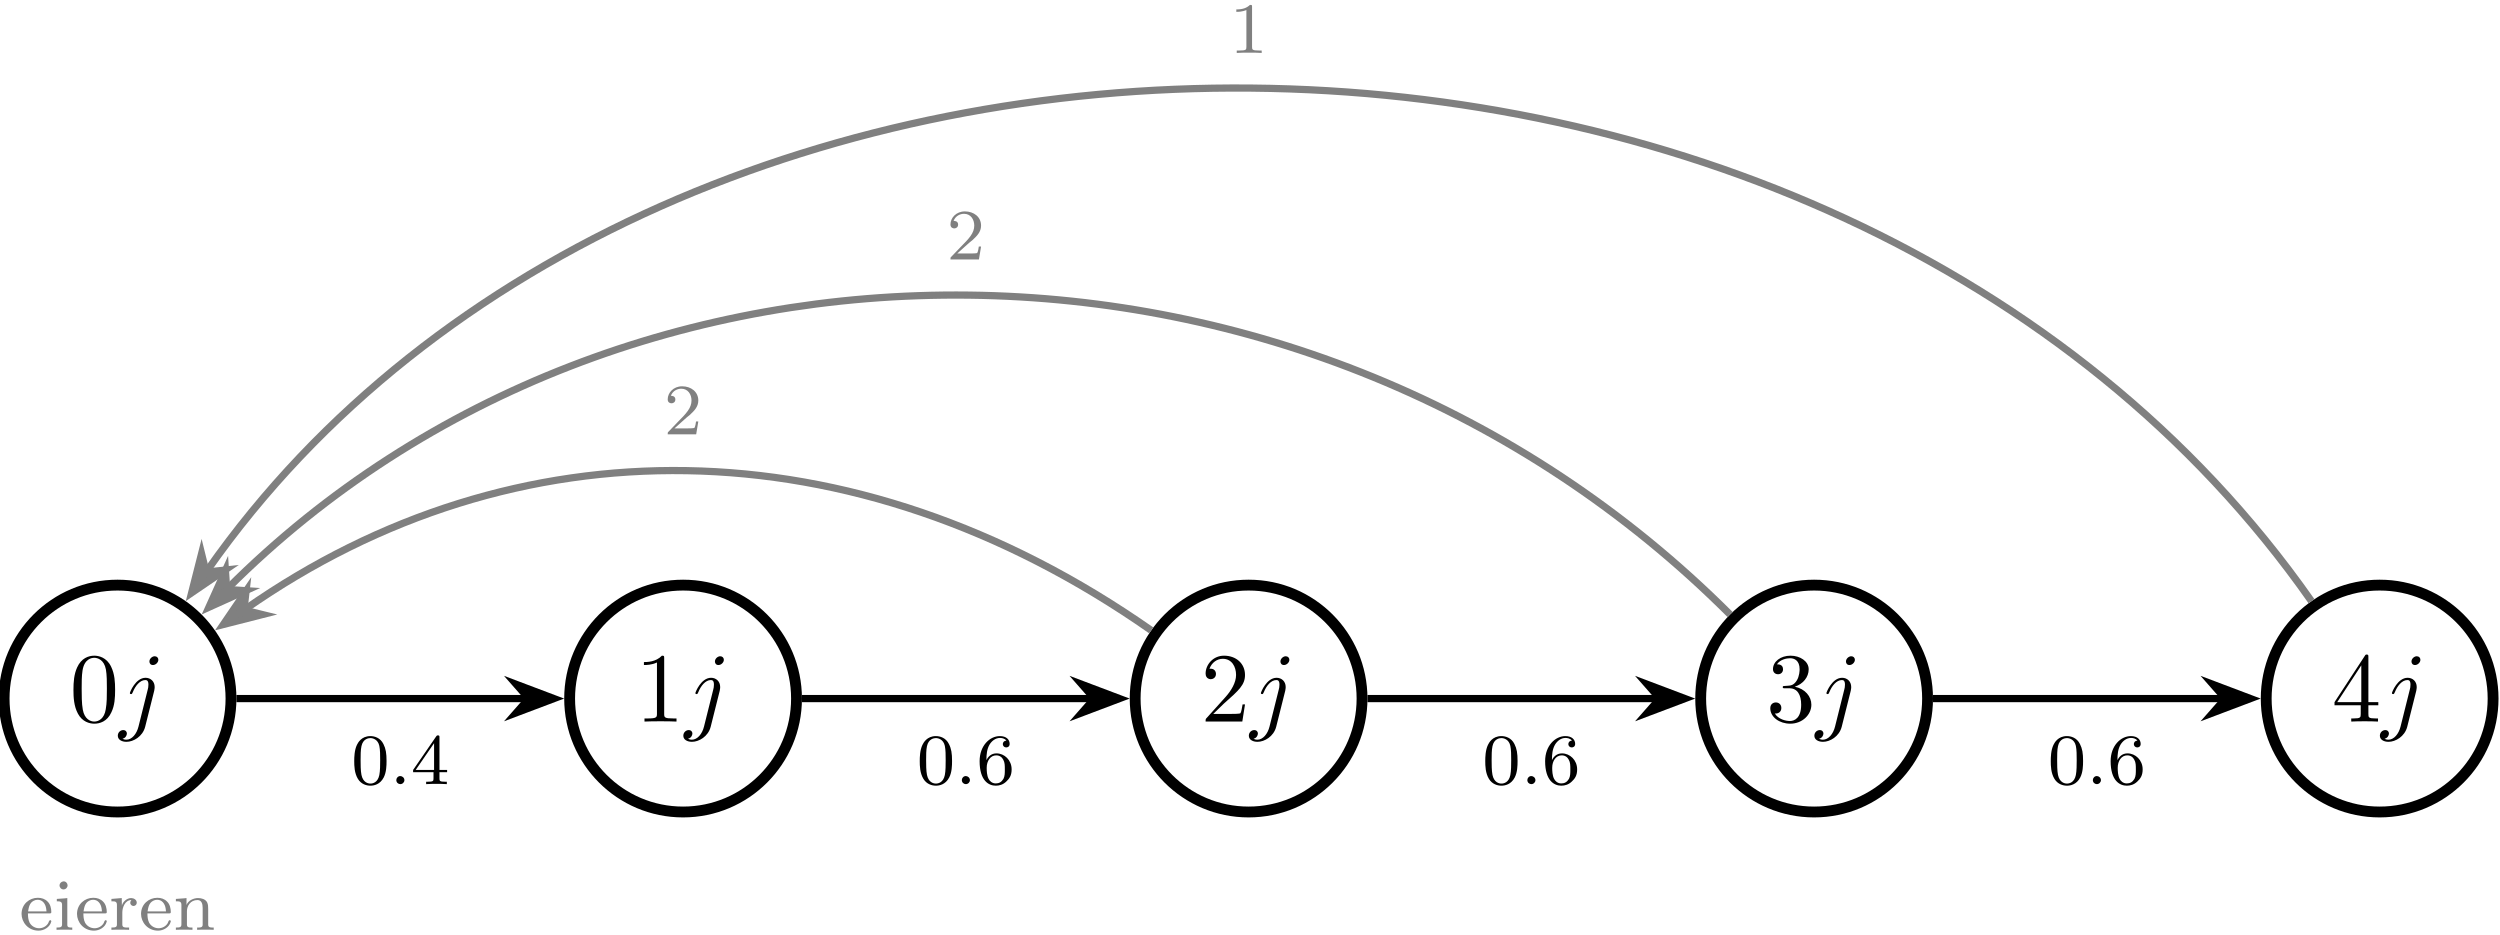
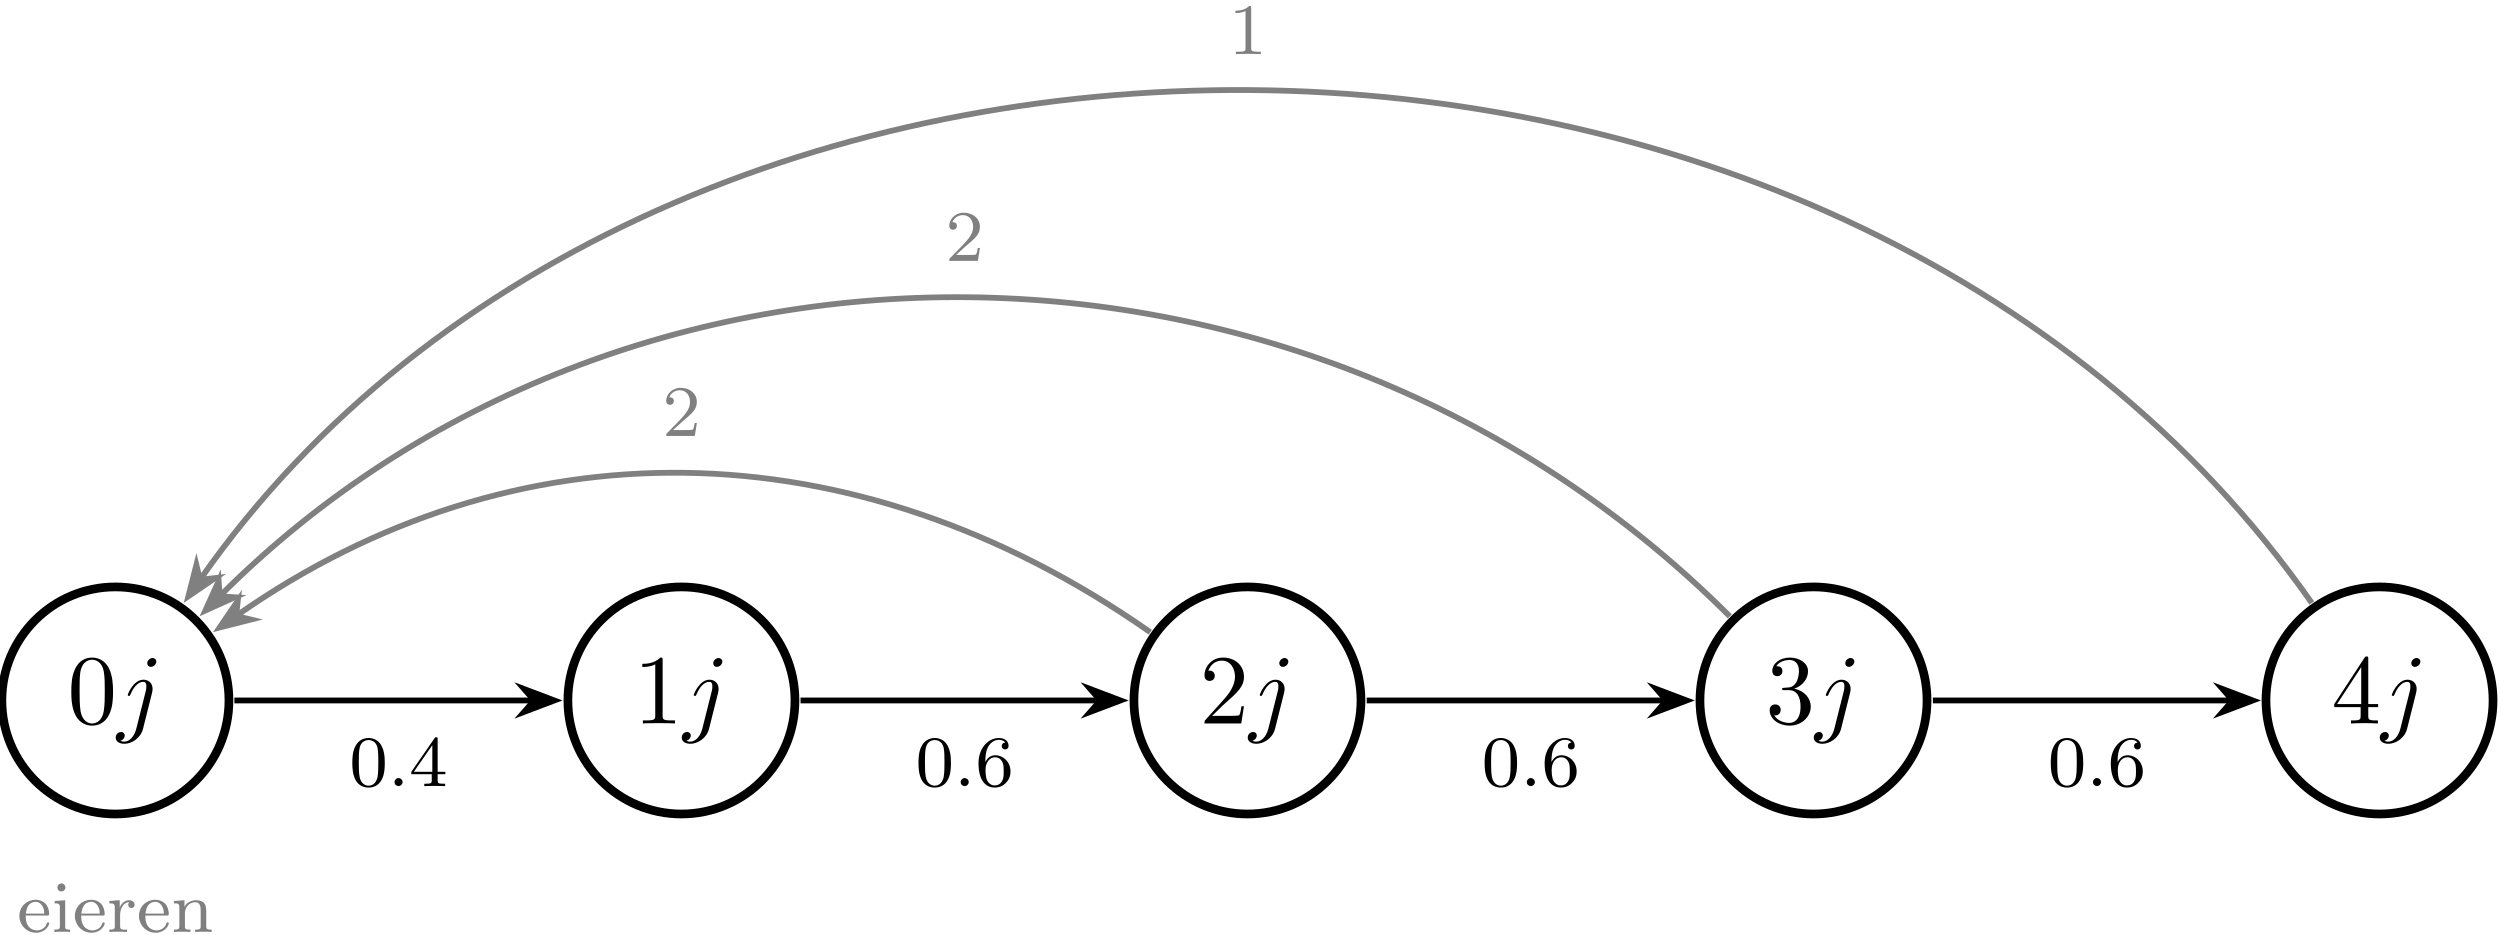
- <svg xmlns="http://www.w3.org/2000/svg" xmlns:xlink="http://www.w3.org/1999/xlink" width="275.688pt" height="103.078pt" viewBox="0 0 275.688 103.078">
+ <svg xmlns="http://www.w3.org/2000/svg" xmlns:xlink="http://www.w3.org/1999/xlink" width="344.305pt" height="128.656pt" viewBox="0 0 344.305 128.656">
  <defs>
    <g>
      <g id="glyph-0-0">
-         <path d="M 5.016 -3.484 C 5.016 -4.359 4.969 -5.234 4.578 -6.047 C 4.078 -7.094 3.188 -7.266 2.719 -7.266 C 2.078 -7.266 1.281 -6.984 0.828 -5.969 C 0.484 -5.219 0.422 -4.359 0.422 -3.484 C 0.422 -2.672 0.469 -1.688 0.922 -0.859 C 1.391 0.016 2.188 0.234 2.719 0.234 C 3.297 0.234 4.141 0.016 4.609 -1.031 C 4.969 -1.781 5.016 -2.625 5.016 -3.484 Z M 2.719 0 C 2.297 0 1.641 -0.266 1.453 -1.312 C 1.328 -1.969 1.328 -2.984 1.328 -3.625 C 1.328 -4.312 1.328 -5.031 1.422 -5.625 C 1.625 -6.922 2.438 -7.031 2.719 -7.031 C 3.078 -7.031 3.797 -6.828 4 -5.75 C 4.109 -5.141 4.109 -4.312 4.109 -3.625 C 4.109 -2.797 4.109 -2.062 3.984 -1.359 C 3.828 -0.328 3.203 0 2.719 0 Z M 2.719 0 " />
+         <path d="M 6.281 -4.359 C 6.281 -5.453 6.203 -6.547 5.734 -7.562 C 5.109 -8.859 3.984 -9.078 3.406 -9.078 C 2.594 -9.078 1.594 -8.734 1.031 -7.469 C 0.594 -6.516 0.531 -5.453 0.531 -4.359 C 0.531 -3.344 0.594 -2.109 1.141 -1.078 C 1.734 0.031 2.734 0.297 3.391 0.297 C 4.141 0.297 5.172 0.016 5.766 -1.281 C 6.203 -2.219 6.281 -3.281 6.281 -4.359 Z M 3.391 0 C 2.859 0 2.062 -0.344 1.812 -1.656 C 1.672 -2.469 1.672 -3.719 1.672 -4.531 C 1.672 -5.406 1.672 -6.297 1.766 -7.031 C 2.031 -8.656 3.062 -8.781 3.391 -8.781 C 3.844 -8.781 4.75 -8.531 5 -7.188 C 5.141 -6.422 5.141 -5.391 5.141 -4.531 C 5.141 -3.5 5.141 -2.578 5 -1.703 C 4.781 -0.406 4.016 0 3.391 0 Z M 3.391 0 " />
      </g>
      <g id="glyph-0-1">
-         <path d="M 3.203 -6.984 C 3.203 -7.234 3.203 -7.266 2.953 -7.266 C 2.281 -6.562 1.312 -6.562 0.969 -6.562 L 0.969 -6.234 C 1.188 -6.234 1.828 -6.234 2.406 -6.516 L 2.406 -0.859 C 2.406 -0.469 2.359 -0.344 1.391 -0.344 L 1.031 -0.344 L 1.031 0 C 1.422 -0.031 2.359 -0.031 2.797 -0.031 C 3.234 -0.031 4.188 -0.031 4.562 0 L 4.562 -0.344 L 4.219 -0.344 C 3.234 -0.344 3.203 -0.453 3.203 -0.859 Z M 3.203 -6.984 " />
+         <path d="M 4.016 -8.734 C 4.016 -9.062 4.016 -9.078 3.703 -9.078 C 2.844 -8.219 1.656 -8.219 1.219 -8.219 L 1.219 -7.781 C 1.484 -7.781 2.297 -7.781 3 -8.141 L 3 -1.078 C 3 -0.594 2.953 -0.422 1.734 -0.422 L 1.297 -0.422 L 1.297 0 C 1.766 -0.047 2.953 -0.047 3.5 -0.047 C 4.047 -0.047 5.234 -0.047 5.719 0 L 5.719 -0.422 L 5.281 -0.422 C 4.047 -0.422 4.016 -0.578 4.016 -1.078 Z M 4.016 -8.734 " />
      </g>
      <g id="glyph-0-2">
-         <path d="M 1.391 -0.844 L 2.547 -1.969 C 4.25 -3.469 4.891 -4.062 4.891 -5.141 C 4.891 -6.391 3.922 -7.266 2.578 -7.266 C 1.359 -7.266 0.547 -6.266 0.547 -5.297 C 0.547 -4.672 1.094 -4.672 1.125 -4.672 C 1.312 -4.672 1.688 -4.812 1.688 -5.25 C 1.688 -5.547 1.5 -5.828 1.109 -5.828 C 1.031 -5.828 1 -5.828 0.969 -5.812 C 1.219 -6.516 1.812 -6.922 2.438 -6.922 C 3.438 -6.922 3.906 -6.047 3.906 -5.141 C 3.906 -4.281 3.359 -3.406 2.766 -2.734 L 0.672 -0.406 C 0.547 -0.281 0.547 -0.266 0.547 0 L 4.594 0 L 4.891 -1.891 L 4.625 -1.891 C 4.562 -1.578 4.5 -1.094 4.391 -0.922 C 4.312 -0.844 3.594 -0.844 3.344 -0.844 Z M 1.391 -0.844 " />
+         <path d="M 1.734 -1.047 L 3.172 -2.453 C 5.312 -4.344 6.125 -5.078 6.125 -6.438 C 6.125 -8 4.891 -9.078 3.234 -9.078 C 1.688 -9.078 0.688 -7.828 0.688 -6.609 C 0.688 -5.859 1.359 -5.859 1.406 -5.859 C 1.641 -5.859 2.109 -6.016 2.109 -6.578 C 2.109 -6.922 1.875 -7.281 1.391 -7.281 C 1.281 -7.281 1.25 -7.281 1.219 -7.266 C 1.531 -8.156 2.266 -8.656 3.062 -8.656 C 4.297 -8.656 4.891 -7.562 4.891 -6.438 C 4.891 -5.344 4.203 -4.266 3.453 -3.422 L 0.828 -0.5 C 0.688 -0.359 0.688 -0.328 0.688 0 L 5.75 0 L 6.125 -2.375 L 5.781 -2.375 C 5.719 -1.969 5.625 -1.359 5.484 -1.156 C 5.391 -1.047 4.484 -1.047 4.188 -1.047 Z M 1.734 -1.047 " />
      </g>
      <g id="glyph-0-3">
-         <path d="M 3.156 -3.844 C 4.062 -4.141 4.688 -4.891 4.688 -5.766 C 4.688 -6.656 3.734 -7.266 2.688 -7.266 C 1.578 -7.266 0.75 -6.609 0.75 -5.781 C 0.75 -5.422 1 -5.219 1.312 -5.219 C 1.641 -5.219 1.859 -5.453 1.859 -5.766 C 1.859 -6.312 1.359 -6.312 1.188 -6.312 C 1.531 -6.844 2.25 -6.984 2.641 -6.984 C 3.094 -6.984 3.688 -6.75 3.688 -5.766 C 3.688 -5.641 3.672 -5 3.375 -4.531 C 3.047 -4 2.688 -3.969 2.406 -3.953 C 2.328 -3.953 2.062 -3.922 1.984 -3.922 C 1.891 -3.922 1.828 -3.906 1.828 -3.797 C 1.828 -3.672 1.891 -3.672 2.078 -3.672 L 2.562 -3.672 C 3.453 -3.672 3.859 -2.938 3.859 -1.859 C 3.859 -0.375 3.109 -0.062 2.625 -0.062 C 2.156 -0.062 1.344 -0.25 0.953 -0.891 C 1.344 -0.844 1.672 -1.078 1.672 -1.5 C 1.672 -1.891 1.391 -2.109 1.062 -2.109 C 0.812 -2.109 0.453 -1.953 0.453 -1.469 C 0.453 -0.484 1.469 0.234 2.656 0.234 C 3.984 0.234 4.984 -0.75 4.984 -1.859 C 4.984 -2.766 4.297 -3.609 3.156 -3.844 Z M 3.156 -3.844 " />
+         <path d="M 3.953 -4.797 C 5.078 -5.172 5.859 -6.125 5.859 -7.203 C 5.859 -8.328 4.672 -9.078 3.359 -9.078 C 1.984 -9.078 0.938 -8.266 0.938 -7.234 C 0.938 -6.781 1.234 -6.516 1.641 -6.516 C 2.062 -6.516 2.328 -6.828 2.328 -7.219 C 2.328 -7.891 1.688 -7.891 1.484 -7.891 C 1.906 -8.562 2.812 -8.75 3.297 -8.75 C 3.859 -8.75 4.609 -8.438 4.609 -7.219 C 4.609 -7.047 4.578 -6.266 4.234 -5.656 C 3.812 -5 3.359 -4.969 3.016 -4.953 C 2.906 -4.938 2.578 -4.906 2.484 -4.906 C 2.375 -4.891 2.281 -4.891 2.281 -4.75 C 2.281 -4.594 2.375 -4.594 2.609 -4.594 L 3.203 -4.594 C 4.328 -4.594 4.828 -3.672 4.828 -2.328 C 4.828 -0.484 3.891 -0.078 3.281 -0.078 C 2.703 -0.078 1.672 -0.312 1.203 -1.125 C 1.672 -1.047 2.094 -1.344 2.094 -1.875 C 2.094 -2.359 1.734 -2.625 1.344 -2.625 C 1.016 -2.625 0.578 -2.438 0.578 -1.844 C 0.578 -0.594 1.844 0.297 3.328 0.297 C 5 0.297 6.234 -0.938 6.234 -2.328 C 6.234 -3.453 5.375 -4.516 3.953 -4.797 Z M 3.953 -4.797 " />
      </g>
      <g id="glyph-0-4">
-         <path d="M 3.203 -1.797 L 3.203 -0.844 C 3.203 -0.453 3.188 -0.344 2.375 -0.344 L 2.156 -0.344 L 2.156 0 C 2.594 -0.031 3.156 -0.031 3.625 -0.031 C 4.078 -0.031 4.656 -0.031 5.109 0 L 5.109 -0.344 L 4.875 -0.344 C 4.062 -0.344 4.047 -0.453 4.047 -0.844 L 4.047 -1.797 L 5.141 -1.797 L 5.141 -2.141 L 4.047 -2.141 L 4.047 -7.094 C 4.047 -7.312 4.047 -7.391 3.875 -7.391 C 3.781 -7.391 3.734 -7.391 3.656 -7.25 L 0.312 -2.141 L 0.312 -1.797 Z M 3.266 -2.141 L 0.609 -2.141 L 3.266 -6.203 Z M 3.266 -2.141 " />
+         <path d="M 4.016 -2.25 L 4.016 -1.062 C 4.016 -0.578 3.984 -0.422 2.969 -0.422 L 2.688 -0.422 L 2.688 0 C 3.25 -0.047 3.953 -0.047 4.531 -0.047 C 5.109 -0.047 5.828 -0.047 6.391 0 L 6.391 -0.422 L 6.094 -0.422 C 5.094 -0.422 5.062 -0.578 5.062 -1.062 L 5.062 -2.25 L 6.422 -2.25 L 6.422 -2.672 L 5.062 -2.672 L 5.062 -8.875 C 5.062 -9.156 5.062 -9.234 4.844 -9.234 C 4.719 -9.234 4.672 -9.234 4.562 -9.078 L 0.375 -2.672 L 0.375 -2.25 Z M 4.094 -2.672 L 0.766 -2.672 L 4.094 -7.766 Z M 4.094 -2.672 " />
      </g>
      <g id="glyph-1-0">
-         <path d="M 4.328 -6.812 C 4.328 -7.031 4.172 -7.203 3.922 -7.203 C 3.672 -7.203 3.344 -6.953 3.344 -6.625 C 3.344 -6.406 3.484 -6.234 3.734 -6.234 C 4.031 -6.234 4.328 -6.516 4.328 -6.812 Z M 2.141 0.547 C 1.938 1.375 1.406 2 0.797 2 C 0.734 2 0.562 2 0.375 1.891 C 0.703 1.828 0.859 1.531 0.859 1.312 C 0.859 1.141 0.734 0.938 0.453 0.938 C 0.172 0.938 -0.141 1.172 -0.141 1.562 C -0.141 2 0.297 2.234 0.812 2.234 C 1.578 2.234 2.594 1.656 2.875 0.578 L 3.875 -3.406 C 3.922 -3.625 3.922 -3.781 3.922 -3.812 C 3.922 -4.438 3.469 -4.828 2.922 -4.828 C 1.812 -4.828 1.188 -3.234 1.188 -3.141 C 1.188 -3.031 1.297 -3.031 1.312 -3.031 C 1.422 -3.031 1.422 -3.047 1.516 -3.25 C 1.781 -3.922 2.297 -4.578 2.891 -4.578 C 3.047 -4.578 3.234 -4.531 3.234 -4.078 C 3.234 -3.828 3.203 -3.703 3.156 -3.516 Z M 2.141 0.547 " />
+         <path d="M 5.422 -8.531 C 5.422 -8.781 5.219 -9.016 4.891 -9.016 C 4.578 -9.016 4.172 -8.703 4.172 -8.297 C 4.172 -8.016 4.359 -7.797 4.672 -7.797 C 5.047 -7.797 5.422 -8.156 5.422 -8.531 Z M 2.672 0.688 C 2.422 1.719 1.766 2.5 1 2.5 C 0.906 2.5 0.703 2.5 0.469 2.375 C 0.875 2.281 1.078 1.922 1.078 1.656 C 1.078 1.438 0.922 1.172 0.562 1.172 C 0.219 1.172 -0.172 1.453 -0.172 1.953 C -0.172 2.5 0.375 2.797 1.016 2.797 C 1.984 2.797 3.25 2.078 3.594 0.719 L 4.844 -4.266 C 4.906 -4.547 4.906 -4.734 4.906 -4.781 C 4.906 -5.547 4.344 -6.031 3.656 -6.031 C 2.266 -6.031 1.484 -4.047 1.484 -3.922 C 1.484 -3.797 1.625 -3.797 1.656 -3.797 C 1.766 -3.797 1.781 -3.812 1.891 -4.062 C 2.234 -4.891 2.859 -5.734 3.609 -5.734 C 3.812 -5.734 4.047 -5.672 4.047 -5.109 C 4.047 -4.781 4.016 -4.641 3.953 -4.406 Z M 2.672 0.688 " />
      </g>
      <g id="glyph-2-0">
-         <path d="M 0.938 -1.828 L 3.375 -1.828 C 3.469 -1.828 3.516 -1.875 3.516 -1.969 C 3.516 -2.375 3.406 -2.844 3.109 -3.125 C 2.828 -3.422 2.438 -3.547 2.031 -3.547 C 1.094 -3.547 0.234 -2.844 0.234 -1.766 C 0.234 -0.859 0.953 0.078 2.109 0.078 C 2.703 0.078 3.344 -0.297 3.5 -0.891 C 3.516 -0.906 3.516 -0.938 3.516 -0.953 C 3.516 -1.016 3.469 -1.078 3.406 -1.078 C 3.25 -1.078 3.234 -0.828 3.156 -0.719 C 2.953 -0.391 2.562 -0.188 2.172 -0.188 C 1.75 -0.188 1.344 -0.406 1.125 -0.797 C 0.969 -1.109 0.938 -1.469 0.938 -1.828 Z M 0.953 -2.047 C 1.031 -2.5 1.109 -2.984 1.578 -3.219 C 1.719 -3.297 1.859 -3.328 2.016 -3.328 C 2.531 -3.328 2.875 -2.906 2.953 -2.328 C 2.969 -2.234 2.969 -2.141 2.984 -2.047 Z M 0.953 -2.047 " />
+         <path d="M 1.172 -2.281 L 4.219 -2.281 C 4.344 -2.281 4.406 -2.359 4.406 -2.469 C 4.406 -2.969 4.25 -3.547 3.891 -3.922 C 3.531 -4.281 3.047 -4.453 2.531 -4.453 C 1.359 -4.453 0.297 -3.562 0.297 -2.203 C 0.297 -1.062 1.203 0.094 2.625 0.094 C 3.375 0.094 4.172 -0.375 4.391 -1.109 C 4.391 -1.141 4.406 -1.172 4.406 -1.203 C 4.406 -1.281 4.344 -1.344 4.25 -1.344 C 4.062 -1.344 4.031 -1.031 3.953 -0.906 C 3.703 -0.484 3.203 -0.234 2.719 -0.234 C 2.188 -0.234 1.672 -0.516 1.422 -1 C 1.203 -1.391 1.172 -1.844 1.172 -2.281 Z M 1.188 -2.547 C 1.281 -3.125 1.391 -3.734 1.969 -4.031 C 2.141 -4.109 2.328 -4.172 2.516 -4.172 C 3.156 -4.172 3.594 -3.625 3.703 -2.906 C 3.703 -2.797 3.703 -2.672 3.734 -2.547 Z M 1.188 -2.547 " />
      </g>
      <g id="glyph-2-1">
-         <path d="M 0.359 -3.422 L 0.359 -3.156 L 0.484 -3.156 C 0.734 -3.156 0.938 -3.109 0.938 -2.766 L 0.938 -0.609 C 0.938 -0.281 0.719 -0.266 0.328 -0.266 L 0.328 -0.016 L 0.812 -0.031 L 1.625 -0.031 L 2.062 -0.016 L 2.062 -0.266 L 1.953 -0.266 C 1.719 -0.266 1.516 -0.281 1.516 -0.562 L 1.516 -3.516 L 1.234 -3.484 Z M 1.047 -5.344 C 0.812 -5.312 0.656 -5.109 0.656 -4.906 C 0.656 -4.688 0.844 -4.469 1.094 -4.469 C 1.359 -4.469 1.547 -4.688 1.547 -4.922 C 1.547 -5.125 1.375 -5.359 1.109 -5.359 C 1.094 -5.359 1.062 -5.344 1.047 -5.344 Z M 1.047 -5.344 " />
+         <path d="M 0.453 -4.281 L 0.453 -3.953 L 0.609 -3.953 C 0.922 -3.953 1.172 -3.891 1.172 -3.469 L 1.172 -0.75 C 1.172 -0.344 0.906 -0.344 0.406 -0.344 L 0.406 -0.016 L 1.016 -0.047 L 2.031 -0.047 L 2.578 -0.016 L 2.578 -0.344 L 2.438 -0.344 C 2.156 -0.344 1.906 -0.359 1.906 -0.703 L 1.906 -4.391 L 1.531 -4.359 Z M 1.312 -6.688 C 1 -6.656 0.828 -6.391 0.828 -6.141 C 0.828 -5.875 1.047 -5.594 1.359 -5.594 C 1.703 -5.594 1.938 -5.859 1.938 -6.156 C 1.938 -6.422 1.719 -6.703 1.391 -6.703 C 1.359 -6.703 1.328 -6.688 1.312 -6.688 Z M 1.312 -6.688 " />
      </g>
      <g id="glyph-2-2">
-         <path d="M 0.266 -3.422 L 0.266 -3.156 L 0.391 -3.156 C 0.641 -3.156 0.875 -3.141 0.875 -2.766 L 0.875 -0.609 C 0.875 -0.281 0.672 -0.266 0.266 -0.266 L 0.266 -0.016 L 0.75 -0.031 L 1.656 -0.031 L 2.219 -0.016 L 2.219 -0.266 C 2.141 -0.266 2.047 -0.266 1.938 -0.266 C 1.688 -0.266 1.469 -0.297 1.469 -0.594 L 1.469 -1.922 C 1.469 -2.5 1.781 -3.297 2.469 -3.297 C 2.391 -3.219 2.344 -3.109 2.344 -3 C 2.344 -2.781 2.531 -2.641 2.703 -2.641 C 2.906 -2.641 3.062 -2.812 3.062 -3 C 3.062 -3.344 2.719 -3.516 2.438 -3.516 C 1.969 -3.516 1.5 -3.094 1.422 -2.672 L 1.406 -3.516 L 1.016 -3.484 Z M 0.266 -3.422 " />
+         <path d="M 0.344 -4.281 L 0.344 -3.953 L 0.5 -3.953 C 0.797 -3.953 1.094 -3.922 1.094 -3.453 L 1.094 -0.75 C 1.094 -0.344 0.844 -0.344 0.344 -0.344 L 0.344 -0.016 L 0.938 -0.047 L 2.078 -0.047 L 2.781 -0.016 L 2.781 -0.344 C 2.672 -0.344 2.547 -0.328 2.438 -0.328 C 2.109 -0.328 1.828 -0.375 1.828 -0.734 L 1.828 -2.406 C 1.828 -3.125 2.219 -4.109 3.094 -4.109 C 2.984 -4.016 2.938 -3.891 2.938 -3.766 C 2.938 -3.484 3.156 -3.312 3.391 -3.312 C 3.641 -3.312 3.828 -3.516 3.828 -3.766 C 3.828 -4.188 3.406 -4.391 3.047 -4.391 C 2.469 -4.391 1.891 -3.875 1.781 -3.344 L 1.766 -4.391 L 1.266 -4.359 Z M 0.344 -4.281 " />
      </g>
      <g id="glyph-2-3">
-         <path d="M 0.312 -3.422 L 0.312 -3.156 L 0.469 -3.156 C 0.703 -3.156 0.922 -3.125 0.922 -2.766 L 0.922 -0.609 C 0.922 -0.281 0.719 -0.266 0.312 -0.266 L 0.312 -0.016 L 0.812 -0.031 L 1.641 -0.031 L 2.141 -0.016 L 2.141 -0.266 L 1.969 -0.266 C 1.734 -0.266 1.531 -0.297 1.531 -0.594 L 1.531 -2.062 C 1.531 -2.656 1.922 -3.297 2.688 -3.297 C 3.141 -3.297 3.266 -2.891 3.266 -2.422 L 3.266 -0.578 C 3.266 -0.297 3.047 -0.266 2.828 -0.266 L 2.656 -0.266 L 2.656 -0.016 L 3.156 -0.031 L 4 -0.031 L 4.484 -0.016 L 4.484 -0.266 L 4.328 -0.266 C 4.094 -0.266 3.875 -0.297 3.875 -0.578 L 3.875 -2.281 C 3.875 -2.547 3.875 -2.812 3.75 -3.062 C 3.547 -3.406 3.125 -3.516 2.75 -3.516 C 2.266 -3.516 1.672 -3.25 1.484 -2.75 L 1.484 -3.516 L 1.188 -3.484 Z M 0.312 -3.422 " />
+         <path d="M 0.406 -4.281 L 0.406 -3.953 L 0.594 -3.953 C 0.875 -3.953 1.156 -3.922 1.156 -3.453 L 1.156 -0.75 C 1.156 -0.344 0.891 -0.344 0.406 -0.344 L 0.406 -0.016 L 1 -0.047 L 2.047 -0.047 L 2.688 -0.016 L 2.688 -0.344 L 2.469 -0.344 C 2.156 -0.344 1.922 -0.375 1.922 -0.75 L 1.922 -2.578 C 1.922 -3.312 2.406 -4.109 3.375 -4.109 C 3.938 -4.109 4.094 -3.625 4.094 -3.016 L 4.094 -0.719 C 4.094 -0.375 3.812 -0.344 3.531 -0.344 L 3.328 -0.344 L 3.328 -0.016 L 3.953 -0.047 L 5 -0.047 L 5.609 -0.016 L 5.609 -0.344 L 5.406 -0.344 C 5.125 -0.344 4.859 -0.375 4.859 -0.734 L 4.859 -2.844 C 4.859 -3.188 4.844 -3.516 4.688 -3.828 C 4.438 -4.266 3.922 -4.391 3.453 -4.391 C 2.844 -4.391 2.078 -4.062 1.859 -3.438 L 1.859 -4.391 L 1.484 -4.359 Z M 0.406 -4.281 " />
      </g>
      <g id="glyph-3-0">
-         <path d="M 3.891 -2.547 C 3.891 -3.391 3.812 -3.906 3.547 -4.422 C 3.203 -5.125 2.547 -5.297 2.109 -5.297 C 1.109 -5.297 0.734 -4.547 0.625 -4.328 C 0.344 -3.75 0.328 -2.953 0.328 -2.547 C 0.328 -2.016 0.344 -1.219 0.734 -0.578 C 1.094 0.016 1.688 0.172 2.109 0.172 C 2.5 0.172 3.172 0.047 3.578 -0.734 C 3.875 -1.312 3.891 -2.031 3.891 -2.547 Z M 2.109 -0.062 C 1.844 -0.062 1.297 -0.188 1.125 -1.016 C 1.031 -1.469 1.031 -2.219 1.031 -2.641 C 1.031 -3.188 1.031 -3.75 1.125 -4.188 C 1.297 -5 1.906 -5.078 2.109 -5.078 C 2.375 -5.078 2.938 -4.938 3.094 -4.219 C 3.188 -3.781 3.188 -3.172 3.188 -2.641 C 3.188 -2.172 3.188 -1.453 3.094 -1 C 2.922 -0.172 2.375 -0.062 2.109 -0.062 Z M 2.109 -0.062 " />
+         <path d="M 4.875 -3.188 C 4.875 -4.25 4.766 -4.891 4.438 -5.531 C 4 -6.406 3.188 -6.625 2.641 -6.625 C 1.391 -6.625 0.922 -5.688 0.781 -5.406 C 0.422 -4.688 0.406 -3.703 0.406 -3.188 C 0.406 -2.516 0.438 -1.516 0.922 -0.719 C 1.375 0.016 2.109 0.203 2.641 0.203 C 3.125 0.203 3.984 0.062 4.469 -0.922 C 4.844 -1.641 4.875 -2.531 4.875 -3.188 Z M 2.641 -0.062 C 2.297 -0.062 1.609 -0.234 1.406 -1.281 C 1.297 -1.844 1.297 -2.781 1.297 -3.297 C 1.297 -3.984 1.297 -4.688 1.406 -5.234 C 1.609 -6.25 2.391 -6.344 2.641 -6.344 C 2.984 -6.344 3.672 -6.188 3.875 -5.281 C 3.984 -4.719 3.984 -3.984 3.984 -3.297 C 3.984 -2.719 3.984 -1.812 3.875 -1.25 C 3.656 -0.203 2.969 -0.062 2.641 -0.062 Z M 2.641 -0.062 " />
      </g>
      <g id="glyph-3-1">
-         <path d="M 3.141 -5.156 C 3.141 -5.312 3.141 -5.375 2.969 -5.375 C 2.875 -5.375 2.859 -5.375 2.781 -5.266 L 0.234 -1.562 L 0.234 -1.312 L 2.484 -1.312 L 2.484 -0.641 C 2.484 -0.344 2.469 -0.266 1.844 -0.266 L 1.672 -0.266 L 1.672 0 C 2.344 -0.031 2.359 -0.031 2.812 -0.031 C 3.266 -0.031 3.281 -0.031 3.953 0 L 3.953 -0.266 L 3.781 -0.266 C 3.156 -0.266 3.141 -0.344 3.141 -0.641 L 3.141 -1.312 L 3.984 -1.312 L 3.984 -1.562 L 3.141 -1.562 Z M 2.547 -4.516 L 2.547 -1.562 L 0.516 -1.562 Z M 2.547 -4.516 " />
+         <path d="M 3.922 -6.453 C 3.922 -6.656 3.922 -6.734 3.719 -6.734 C 3.594 -6.734 3.578 -6.719 3.484 -6.578 L 0.297 -1.969 L 0.297 -1.641 L 3.109 -1.641 L 3.109 -0.812 C 3.109 -0.438 3.078 -0.328 2.312 -0.328 L 2.078 -0.328 L 2.078 0 C 2.938 -0.031 2.953 -0.031 3.516 -0.031 C 4.094 -0.031 4.109 -0.031 4.953 0 L 4.953 -0.328 L 4.719 -0.328 C 3.953 -0.328 3.922 -0.438 3.922 -0.812 L 3.922 -1.641 L 4.984 -1.641 L 4.984 -1.969 L 3.922 -1.969 Z M 3.188 -5.641 L 3.188 -1.969 L 0.641 -1.969 Z M 3.188 -5.641 " />
      </g>
      <g id="glyph-3-2">
-         <path d="M 1.094 -2.641 C 1.094 -3.297 1.156 -3.875 1.438 -4.359 C 1.688 -4.766 2.094 -5.094 2.594 -5.094 C 2.75 -5.094 3.109 -5.062 3.297 -4.797 C 2.938 -4.766 2.906 -4.5 2.906 -4.422 C 2.906 -4.172 3.094 -4.047 3.281 -4.047 C 3.422 -4.047 3.656 -4.125 3.656 -4.438 C 3.656 -4.906 3.297 -5.297 2.578 -5.297 C 1.469 -5.297 0.344 -4.25 0.344 -2.531 C 0.344 -0.359 1.359 0.172 2.125 0.172 C 2.516 0.172 2.922 0.062 3.281 -0.281 C 3.609 -0.594 3.875 -0.922 3.875 -1.625 C 3.875 -2.656 3.078 -3.391 2.203 -3.391 C 1.625 -3.391 1.281 -3.031 1.094 -2.641 Z M 2.125 -0.078 C 1.703 -0.078 1.438 -0.359 1.328 -0.594 C 1.141 -0.953 1.125 -1.484 1.125 -1.797 C 1.125 -2.578 1.547 -3.172 2.172 -3.172 C 2.562 -3.172 2.812 -2.969 2.953 -2.688 C 3.125 -2.391 3.125 -2.031 3.125 -1.625 C 3.125 -1.219 3.125 -0.875 2.969 -0.578 C 2.75 -0.219 2.484 -0.078 2.125 -0.078 Z M 2.125 -0.078 " />
+         <path d="M 1.375 -3.297 C 1.375 -4.125 1.453 -4.859 1.797 -5.469 C 2.109 -5.969 2.609 -6.375 3.234 -6.375 C 3.438 -6.375 3.891 -6.344 4.125 -5.984 C 3.672 -5.969 3.641 -5.625 3.641 -5.516 C 3.641 -5.219 3.875 -5.047 4.109 -5.047 C 4.281 -5.047 4.578 -5.156 4.578 -5.547 C 4.578 -6.141 4.125 -6.625 3.234 -6.625 C 1.844 -6.625 0.438 -5.312 0.438 -3.156 C 0.438 -0.453 1.688 0.203 2.656 0.203 C 3.141 0.203 3.656 0.078 4.109 -0.344 C 4.5 -0.734 4.844 -1.156 4.844 -2.031 C 4.844 -3.328 3.859 -4.25 2.75 -4.25 C 2.031 -4.25 1.609 -3.781 1.375 -3.297 Z M 2.656 -0.094 C 2.141 -0.094 1.797 -0.453 1.656 -0.734 C 1.422 -1.188 1.406 -1.859 1.406 -2.25 C 1.406 -3.234 1.938 -3.969 2.719 -3.969 C 3.203 -3.969 3.516 -3.703 3.703 -3.359 C 3.906 -2.984 3.906 -2.547 3.906 -2.031 C 3.906 -1.531 3.906 -1.094 3.703 -0.734 C 3.453 -0.266 3.094 -0.094 2.656 -0.094 Z M 2.656 -0.094 " />
      </g>
      <g id="glyph-3-3">
-         <path d="M 2.25 -1.625 C 2.375 -1.75 2.703 -2.016 2.844 -2.125 C 3.328 -2.578 3.797 -3.016 3.797 -3.734 C 3.797 -4.688 3 -5.297 2.016 -5.297 C 1.047 -5.297 0.422 -4.578 0.422 -3.859 C 0.422 -3.469 0.734 -3.422 0.844 -3.422 C 1.016 -3.422 1.266 -3.531 1.266 -3.844 C 1.266 -4.25 0.859 -4.25 0.766 -4.25 C 1 -4.844 1.531 -5.031 1.922 -5.031 C 2.656 -5.031 3.047 -4.406 3.047 -3.734 C 3.047 -2.906 2.469 -2.297 1.516 -1.344 L 0.516 -0.297 C 0.422 -0.219 0.422 -0.203 0.422 0 L 3.562 0 L 3.797 -1.422 L 3.547 -1.422 C 3.531 -1.266 3.469 -0.875 3.375 -0.719 C 3.328 -0.656 2.719 -0.656 2.594 -0.656 L 1.172 -0.656 Z M 2.25 -1.625 " />
+         <path d="M 2.812 -2.031 C 2.969 -2.188 3.391 -2.516 3.547 -2.656 C 4.172 -3.219 4.75 -3.766 4.75 -4.672 C 4.75 -5.859 3.766 -6.625 2.516 -6.625 C 1.312 -6.625 0.531 -5.719 0.531 -4.828 C 0.531 -4.344 0.922 -4.281 1.062 -4.281 C 1.266 -4.281 1.578 -4.422 1.578 -4.812 C 1.578 -5.328 1.078 -5.328 0.953 -5.328 C 1.25 -6.047 1.906 -6.297 2.406 -6.297 C 3.328 -6.297 3.812 -5.516 3.812 -4.672 C 3.812 -3.641 3.078 -2.875 1.906 -1.672 L 0.641 -0.375 C 0.531 -0.266 0.531 -0.25 0.531 0 L 4.469 0 L 4.75 -1.781 L 4.453 -1.781 C 4.422 -1.578 4.344 -1.094 4.219 -0.891 C 4.156 -0.812 3.406 -0.812 3.234 -0.812 L 1.469 -0.812 Z M 2.812 -2.031 " />
      </g>
      <g id="glyph-3-4">
-         <path d="M 2.5 -5.078 C 2.5 -5.297 2.484 -5.297 2.266 -5.297 C 1.938 -4.984 1.516 -4.797 0.766 -4.797 L 0.766 -4.531 C 0.984 -4.531 1.406 -4.531 1.875 -4.734 L 1.875 -0.656 C 1.875 -0.359 1.844 -0.266 1.094 -0.266 L 0.812 -0.266 L 0.812 0 C 1.141 -0.031 1.828 -0.031 2.188 -0.031 C 2.547 -0.031 3.234 -0.031 3.562 0 L 3.562 -0.266 L 3.281 -0.266 C 2.531 -0.266 2.5 -0.359 2.5 -0.656 Z M 2.5 -5.078 " />
+         <path d="M 3.125 -6.344 C 3.125 -6.625 3.109 -6.625 2.844 -6.625 C 2.438 -6.234 1.906 -5.984 0.953 -5.984 L 0.953 -5.656 C 1.219 -5.656 1.766 -5.656 2.344 -5.938 L 2.344 -0.812 C 2.344 -0.453 2.312 -0.328 1.359 -0.328 L 1.016 -0.328 L 1.016 0 C 1.422 -0.031 2.281 -0.031 2.734 -0.031 C 3.188 -0.031 4.047 -0.031 4.453 0 L 4.453 -0.328 L 4.109 -0.328 C 3.156 -0.328 3.125 -0.453 3.125 -0.812 Z M 3.125 -6.344 " />
      </g>
      <g id="glyph-4-0">
-         <path d="M 1.625 -0.438 C 1.625 -0.703 1.391 -0.891 1.172 -0.891 C 0.922 -0.891 0.734 -0.672 0.734 -0.453 C 0.734 -0.172 0.953 0 1.172 0 C 1.422 0 1.625 -0.203 1.625 -0.438 Z M 1.625 -0.438 " />
+         <path d="M 2.031 -0.547 C 2.031 -0.891 1.75 -1.109 1.469 -1.109 C 1.156 -1.109 0.922 -0.844 0.922 -0.562 C 0.922 -0.219 1.203 0 1.469 0 C 1.781 0 2.031 -0.266 2.031 -0.547 Z M 2.031 -0.547 " />
      </g>
    </g>
    <clipPath id="clip-0">
-       <path clip-rule="nonzero" d="M 0 47 L 43 47 L 43 102.617 L 0 102.617 Z M 0 47 " />
+       <path clip-rule="nonzero" d="M 0 63 L 49 63 L 49 128.484 L 0 128.484 Z M 0 63 " />
    </clipPath>
    <clipPath id="clip-1">
-       <path clip-rule="nonzero" d="M 45 47 L 105 47 L 105 102.617 L 45 102.617 Z M 45 47 " />
+       <path clip-rule="nonzero" d="M 61 63 L 127 63 L 127 128.484 L 61 128.484 Z M 61 63 " />
    </clipPath>
    <clipPath id="clip-2">
-       <path clip-rule="nonzero" d="M 108 47 L 168 47 L 168 102.617 L 108 102.617 Z M 108 47 " />
+       <path clip-rule="nonzero" d="M 139 63 L 205 63 L 205 128.484 L 139 128.484 Z M 139 63 " />
    </clipPath>
    <clipPath id="clip-3">
-       <path clip-rule="nonzero" d="M 170 47 L 230 47 L 230 102.617 L 170 102.617 Z M 170 47 " />
+       <path clip-rule="nonzero" d="M 217 63 L 283 63 L 283 128.484 L 217 128.484 Z M 217 63 " />
    </clipPath>
    <clipPath id="clip-4">
-       <path clip-rule="nonzero" d="M 233 47 L 275.531 47 L 275.531 102.617 L 233 102.617 Z M 233 47 " />
+       <path clip-rule="nonzero" d="M 295 63 L 343.957 63 L 343.957 128.484 L 295 128.484 Z M 295 63 " />
    </clipPath>
    <clipPath id="clip-5">
-       <path clip-rule="nonzero" d="M 2 97 L 24 97 L 24 102.617 L 2 102.617 Z M 2 97 " />
+       <path clip-rule="nonzero" d="M 2 121 L 30 121 L 30 128.484 L 2 128.484 Z M 2 121 " />
    </clipPath>
  </defs>
  <g clip-path="url(#clip-0)">
-     <path fill="none" stroke-width="1.196" stroke-linecap="butt" stroke-linejoin="miter" stroke="rgb(0%, 0%, 0%)" stroke-opacity="1" stroke-miterlimit="10" d="M 12.509 -0.001 C 12.509 6.909 6.907 12.511 0.001 12.511 C -6.909 12.511 -12.511 6.909 -12.511 -0.001 C -12.511 -6.907 -6.909 -12.509 0.001 -12.509 C 6.907 -12.509 12.509 -6.907 12.509 -0.001 Z M 12.509 -0.001 " transform="matrix(1, 0, 0, -1, 12.964, 77.034)" />
+     <path fill="none" stroke-width="1.196" stroke-linecap="butt" stroke-linejoin="miter" stroke="rgb(0%, 0%, 0%)" stroke-opacity="1" stroke-miterlimit="10" d="M 15.636 0 C 15.636 8.637 8.636 15.637 -0.001 15.637 C -8.638 15.637 -15.638 8.637 -15.638 0 C -15.638 -8.636 -8.638 -15.636 -0.001 -15.636 C 8.636 -15.636 15.636 -8.636 15.636 0 Z M 15.636 0 " transform="matrix(1, 0, 0, -1, 15.8955, 96.469)" />
  </g>
  <g fill="rgb(0%, 0%, 0%)" fill-opacity="1">
-     <use xlink:href="#glyph-0-0" x="7.678" y="79.571" />
+     <use xlink:href="#glyph-0-0" x="9.289" y="99.64" />
  </g>
  <g fill="rgb(0%, 0%, 0%)" fill-opacity="1">
-     <use xlink:href="#glyph-1-0" x="13.133" y="79.571" />
+     <use xlink:href="#glyph-1-0" x="16.107" y="99.64" />
  </g>
  <g clip-path="url(#clip-1)">
-     <path fill="none" stroke-width="1.196" stroke-linecap="butt" stroke-linejoin="miter" stroke="rgb(0%, 0%, 0%)" stroke-opacity="1" stroke-miterlimit="10" d="M 74.872 -0.001 C 74.872 6.909 69.27 12.511 62.364 12.511 C 55.454 12.511 49.852 6.909 49.852 -0.001 C 49.852 -6.907 55.454 -12.509 62.364 -12.509 C 69.27 -12.509 74.872 -6.907 74.872 -0.001 Z M 74.872 -0.001 " transform="matrix(1, 0, 0, -1, 12.964, 77.034)" />
+     <path fill="none" stroke-width="1.196" stroke-linecap="butt" stroke-linejoin="miter" stroke="rgb(0%, 0%, 0%)" stroke-opacity="1" stroke-miterlimit="10" d="M 93.589 0 C 93.589 8.637 86.589 15.637 77.952 15.637 C 69.319 15.637 62.315 8.637 62.315 0 C 62.315 -8.636 69.319 -15.636 77.952 -15.636 C 86.589 -15.636 93.589 -8.636 93.589 0 Z M 93.589 0 " transform="matrix(1, 0, 0, -1, 15.8955, 96.469)" />
  </g>
  <g fill="rgb(0%, 0%, 0%)" fill-opacity="1">
-     <use xlink:href="#glyph-0-1" x="70.04" y="79.571" />
+     <use xlink:href="#glyph-0-1" x="87.242" y="99.64" />
  </g>
  <g fill="rgb(0%, 0%, 0%)" fill-opacity="1">
-     <use xlink:href="#glyph-1-0" x="75.495" y="79.571" />
+     <use xlink:href="#glyph-1-0" x="94.06" y="99.64" />
  </g>
  <g clip-path="url(#clip-2)">
-     <path fill="none" stroke-width="1.196" stroke-linecap="butt" stroke-linejoin="miter" stroke="rgb(0%, 0%, 0%)" stroke-opacity="1" stroke-miterlimit="10" d="M 137.235 -0.001 C 137.235 6.909 131.634 12.511 124.727 12.511 C 117.817 12.511 112.216 6.909 112.216 -0.001 C 112.216 -6.907 117.817 -12.509 124.727 -12.509 C 131.634 -12.509 137.235 -6.907 137.235 -0.001 Z M 137.235 -0.001 " transform="matrix(1, 0, 0, -1, 12.964, 77.034)" />
+     <path fill="none" stroke-width="1.196" stroke-linecap="butt" stroke-linejoin="miter" stroke="rgb(0%, 0%, 0%)" stroke-opacity="1" stroke-miterlimit="10" d="M 171.542 0 C 171.542 8.637 164.542 15.637 155.909 15.637 C 147.272 15.637 140.272 8.637 140.272 0 C 140.272 -8.636 147.272 -15.636 155.909 -15.636 C 164.542 -15.636 171.542 -8.636 171.542 0 Z M 171.542 0 " transform="matrix(1, 0, 0, -1, 15.8955, 96.469)" />
  </g>
  <g fill="rgb(0%, 0%, 0%)" fill-opacity="1">
-     <use xlink:href="#glyph-0-2" x="132.402" y="79.571" />
+     <use xlink:href="#glyph-0-2" x="165.195" y="99.64" />
  </g>
  <g fill="rgb(0%, 0%, 0%)" fill-opacity="1">
-     <use xlink:href="#glyph-1-0" x="137.857" y="79.571" />
+     <use xlink:href="#glyph-1-0" x="172.013" y="99.64" />
  </g>
  <g clip-path="url(#clip-3)">
-     <path fill="none" stroke-width="1.196" stroke-linecap="butt" stroke-linejoin="miter" stroke="rgb(0%, 0%, 0%)" stroke-opacity="1" stroke-miterlimit="10" d="M 199.599 -0.001 C 199.599 6.909 193.997 12.511 187.087 12.511 C 180.181 12.511 174.579 6.909 174.579 -0.001 C 174.579 -6.907 180.181 -12.509 187.087 -12.509 C 193.997 -12.509 199.599 -6.907 199.599 -0.001 Z M 199.599 -0.001 " transform="matrix(1, 0, 0, -1, 12.964, 77.034)" />
+     <path fill="none" stroke-width="1.196" stroke-linecap="butt" stroke-linejoin="miter" stroke="rgb(0%, 0%, 0%)" stroke-opacity="1" stroke-miterlimit="10" d="M 249.499 0 C 249.499 8.637 242.495 15.637 233.862 15.637 C 225.226 15.637 218.226 8.637 218.226 0 C 218.226 -8.636 225.226 -15.636 233.862 -15.636 C 242.495 -15.636 249.499 -8.636 249.499 0 Z M 249.499 0 " transform="matrix(1, 0, 0, -1, 15.8955, 96.469)" />
  </g>
  <g fill="rgb(0%, 0%, 0%)" fill-opacity="1">
-     <use xlink:href="#glyph-0-3" x="194.765" y="79.571" />
+     <use xlink:href="#glyph-0-3" x="243.147" y="99.64" />
  </g>
  <g fill="rgb(0%, 0%, 0%)" fill-opacity="1">
-     <use xlink:href="#glyph-1-0" x="200.22" y="79.571" />
+     <use xlink:href="#glyph-1-0" x="249.965" y="99.64" />
  </g>
  <g clip-path="url(#clip-4)">
-     <path fill="none" stroke-width="1.196" stroke-linecap="butt" stroke-linejoin="miter" stroke="rgb(0%, 0%, 0%)" stroke-opacity="1" stroke-miterlimit="10" d="M 261.962 -0.001 C 261.962 6.909 256.36 12.511 249.45 12.511 C 242.544 12.511 236.942 6.909 236.942 -0.001 C 236.942 -6.907 242.544 -12.509 249.45 -12.509 C 256.36 -12.509 261.962 -6.907 261.962 -0.001 Z M 261.962 -0.001 " transform="matrix(1, 0, 0, -1, 12.964, 77.034)" />
+     <path fill="none" stroke-width="1.196" stroke-linecap="butt" stroke-linejoin="miter" stroke="rgb(0%, 0%, 0%)" stroke-opacity="1" stroke-miterlimit="10" d="M 327.452 0 C 327.452 8.637 320.452 15.637 311.815 15.637 C 303.179 15.637 296.179 8.637 296.179 0 C 296.179 -8.636 303.179 -15.636 311.815 -15.636 C 320.452 -15.636 327.452 -8.636 327.452 0 Z M 327.452 0 " transform="matrix(1, 0, 0, -1, 15.8955, 96.469)" />
  </g>
  <g fill="rgb(0%, 0%, 0%)" fill-opacity="1">
-     <use xlink:href="#glyph-0-4" x="257.127" y="79.571" />
+     <use xlink:href="#glyph-0-4" x="321.099" y="99.64" />
  </g>
  <g fill="rgb(0%, 0%, 0%)" fill-opacity="1">
-     <use xlink:href="#glyph-1-0" x="262.582" y="79.571" />
+     <use xlink:href="#glyph-1-0" x="327.918" y="99.64" />
  </g>
  <g clip-path="url(#clip-5)">
    <g fill="rgb(50%, 50%, 50%)" fill-opacity="1">
-       <use xlink:href="#glyph-2-0" x="2.143" y="102.55" />
-       <use xlink:href="#glyph-2-1" x="5.906" y="102.55" />
-       <use xlink:href="#glyph-2-0" x="8.258" y="102.55" />
-       <use xlink:href="#glyph-2-2" x="12.02" y="102.55" />
-       <use xlink:href="#glyph-2-0" x="15.32" y="102.55" />
-       <use xlink:href="#glyph-2-3" x="19.083" y="102.55" />
+       <use xlink:href="#glyph-2-0" x="2.369" y="128.368" />
+       <use xlink:href="#glyph-2-1" x="7.073" y="128.368" />
+       <use xlink:href="#glyph-2-0" x="10.013" y="128.368" />
+       <use xlink:href="#glyph-2-2" x="14.716" y="128.368" />
+       <use xlink:href="#glyph-2-0" x="18.841" y="128.368" />
+       <use xlink:href="#glyph-2-3" x="23.544" y="128.368" />
    </g>
  </g>
-   <path fill="none" stroke-width="0.797" stroke-linecap="butt" stroke-linejoin="miter" stroke="rgb(0%, 0%, 0%)" stroke-opacity="1" stroke-miterlimit="10" d="M 13.106 -0.001 L 45.145 -0.001 " transform="matrix(1, 0, 0, -1, 12.964, 77.034)" />
-   <path fill-rule="nonzero" fill="rgb(0%, 0%, 0%)" fill-opacity="1" stroke-width="0.797" stroke-linecap="butt" stroke-linejoin="miter" stroke="rgb(0%, 0%, 0%)" stroke-opacity="1" stroke-miterlimit="10" d="M 5.441 -0.001 L 1.285 1.569 L 2.664 -0.001 L 1.285 -1.571 Z M 5.441 -0.001 " transform="matrix(1, 0, 0, -1, 55.64456, 77.034)" />
+   <path fill="none" stroke-width="0.797" stroke-linecap="butt" stroke-linejoin="miter" stroke="rgb(0%, 0%, 0%)" stroke-opacity="1" stroke-miterlimit="10" d="M 16.386 0 L 57.476 0 " transform="matrix(1, 0, 0, -1, 15.8955, 96.469)" />
+   <path fill-rule="nonzero" fill="rgb(0%, 0%, 0%)" fill-opacity="1" stroke-width="0.797" stroke-linecap="butt" stroke-linejoin="miter" stroke="rgb(0%, 0%, 0%)" stroke-opacity="1" stroke-miterlimit="10" d="M 5.439 0 L 1.287 1.571 L 2.666 0 L 1.287 -1.57 Z M 5.439 0 " transform="matrix(1, 0, 0, -1, 70.90435, 96.469)" />
  <g fill="rgb(0%, 0%, 0%)" fill-opacity="1">
-     <use xlink:href="#glyph-3-0" x="38.735" y="86.47" />
+     <use xlink:href="#glyph-3-0" x="48.118" y="108.264" />
  </g>
  <g fill="rgb(0%, 0%, 0%)" fill-opacity="1">
-     <use xlink:href="#glyph-4-0" x="42.97" y="86.47" />
+     <use xlink:href="#glyph-4-0" x="53.412" y="108.264" />
  </g>
  <g fill="rgb(0%, 0%, 0%)" fill-opacity="1">
-     <use xlink:href="#glyph-3-1" x="45.321" y="86.47" />
+     <use xlink:href="#glyph-3-1" x="56.352" y="108.264" />
  </g>
-   <path fill="none" stroke-width="0.797" stroke-linecap="butt" stroke-linejoin="miter" stroke="rgb(0%, 0%, 0%)" stroke-opacity="1" stroke-miterlimit="10" d="M 75.47 -0.001 L 107.509 -0.001 " transform="matrix(1, 0, 0, -1, 12.964, 77.034)" />
-   <path fill-rule="nonzero" fill="rgb(0%, 0%, 0%)" fill-opacity="1" stroke-width="0.797" stroke-linecap="butt" stroke-linejoin="miter" stroke="rgb(0%, 0%, 0%)" stroke-opacity="1" stroke-miterlimit="10" d="M 5.442 -0.001 L 1.286 1.569 L 2.664 -0.001 L 1.286 -1.571 Z M 5.442 -0.001 " transform="matrix(1, 0, 0, -1, 118.0075, 77.034)" />
+   <path fill="none" stroke-width="0.797" stroke-linecap="butt" stroke-linejoin="miter" stroke="rgb(0%, 0%, 0%)" stroke-opacity="1" stroke-miterlimit="10" d="M 94.358 0 L 135.444 0 " transform="matrix(1, 0, 0, -1, 15.8955, 96.469)" />
+   <path fill-rule="nonzero" fill="rgb(0%, 0%, 0%)" fill-opacity="1" stroke-width="0.797" stroke-linecap="butt" stroke-linejoin="miter" stroke="rgb(0%, 0%, 0%)" stroke-opacity="1" stroke-miterlimit="10" d="M 5.44 0 L 1.288 1.571 L 2.663 0 L 1.288 -1.57 Z M 5.44 0 " transform="matrix(1, 0, 0, -1, 148.8761, 96.469)" />
  <g fill="rgb(0%, 0%, 0%)" fill-opacity="1">
-     <use xlink:href="#glyph-3-0" x="101.097" y="86.47" />
+     <use xlink:href="#glyph-3-0" x="126.09" y="108.264" />
  </g>
  <g fill="rgb(0%, 0%, 0%)" fill-opacity="1">
-     <use xlink:href="#glyph-4-0" x="105.332" y="86.47" />
+     <use xlink:href="#glyph-4-0" x="131.383" y="108.264" />
  </g>
  <g fill="rgb(0%, 0%, 0%)" fill-opacity="1">
-     <use xlink:href="#glyph-3-2" x="107.683" y="86.47" />
+     <use xlink:href="#glyph-3-2" x="134.323" y="108.264" />
  </g>
-   <path fill="none" stroke-width="0.797" stroke-linecap="butt" stroke-linejoin="miter" stroke="rgb(0%, 0%, 0%)" stroke-opacity="1" stroke-miterlimit="10" d="M 137.833 -0.001 L 169.872 -0.001 " transform="matrix(1, 0, 0, -1, 12.964, 77.034)" />
-   <path fill-rule="nonzero" fill="rgb(0%, 0%, 0%)" fill-opacity="1" stroke-width="0.797" stroke-linecap="butt" stroke-linejoin="miter" stroke="rgb(0%, 0%, 0%)" stroke-opacity="1" stroke-miterlimit="10" d="M 5.442 -0.001 L 1.286 1.569 L 2.665 -0.001 L 1.286 -1.571 Z M 5.442 -0.001 " transform="matrix(1, 0, 0, -1, 180.3704, 77.034)" />
+   <path fill="none" stroke-width="0.797" stroke-linecap="butt" stroke-linejoin="miter" stroke="rgb(0%, 0%, 0%)" stroke-opacity="1" stroke-miterlimit="10" d="M 172.331 0 L 213.417 0 " transform="matrix(1, 0, 0, -1, 15.8955, 96.469)" />
+   <path fill-rule="nonzero" fill="rgb(0%, 0%, 0%)" fill-opacity="1" stroke-width="0.797" stroke-linecap="butt" stroke-linejoin="miter" stroke="rgb(0%, 0%, 0%)" stroke-opacity="1" stroke-miterlimit="10" d="M 5.441 0 L 1.289 1.571 L 2.664 0 L 1.289 -1.57 Z M 5.441 0 " transform="matrix(1, 0, 0, -1, 226.8479, 96.469)" />
  <g fill="rgb(0%, 0%, 0%)" fill-opacity="1">
-     <use xlink:href="#glyph-3-0" x="163.459" y="86.47" />
+     <use xlink:href="#glyph-3-0" x="204.06" y="108.264" />
  </g>
  <g fill="rgb(0%, 0%, 0%)" fill-opacity="1">
-     <use xlink:href="#glyph-4-0" x="167.694" y="86.47" />
+     <use xlink:href="#glyph-4-0" x="209.353" y="108.264" />
  </g>
  <g fill="rgb(0%, 0%, 0%)" fill-opacity="1">
-     <use xlink:href="#glyph-3-2" x="170.045" y="86.47" />
+     <use xlink:href="#glyph-3-2" x="212.293" y="108.264" />
  </g>
-   <path fill="none" stroke-width="0.797" stroke-linecap="butt" stroke-linejoin="miter" stroke="rgb(0%, 0%, 0%)" stroke-opacity="1" stroke-miterlimit="10" d="M 200.196 -0.001 L 232.235 -0.001 " transform="matrix(1, 0, 0, -1, 12.964, 77.034)" />
-   <path fill-rule="nonzero" fill="rgb(0%, 0%, 0%)" fill-opacity="1" stroke-width="0.797" stroke-linecap="butt" stroke-linejoin="miter" stroke="rgb(0%, 0%, 0%)" stroke-opacity="1" stroke-miterlimit="10" d="M 5.439 -0.001 L 1.286 1.569 L 2.665 -0.001 L 1.286 -1.571 Z M 5.439 -0.001 " transform="matrix(1, 0, 0, -1, 242.7333, 77.034)" />
+   <path fill="none" stroke-width="0.797" stroke-linecap="butt" stroke-linejoin="miter" stroke="rgb(0%, 0%, 0%)" stroke-opacity="1" stroke-miterlimit="10" d="M 250.304 0 L 291.39 0 " transform="matrix(1, 0, 0, -1, 15.8955, 96.469)" />
+   <path fill-rule="nonzero" fill="rgb(0%, 0%, 0%)" fill-opacity="1" stroke-width="0.797" stroke-linecap="butt" stroke-linejoin="miter" stroke="rgb(0%, 0%, 0%)" stroke-opacity="1" stroke-miterlimit="10" d="M 5.442 0 L 1.286 1.571 L 2.665 0 L 1.286 -1.57 Z M 5.442 0 " transform="matrix(1, 0, 0, -1, 304.8197, 96.469)" />
  <g fill="rgb(0%, 0%, 0%)" fill-opacity="1">
-     <use xlink:href="#glyph-3-0" x="225.821" y="86.47" />
+     <use xlink:href="#glyph-3-0" x="282.031" y="108.264" />
  </g>
  <g fill="rgb(0%, 0%, 0%)" fill-opacity="1">
-     <use xlink:href="#glyph-4-0" x="230.056" y="86.47" />
+     <use xlink:href="#glyph-4-0" x="287.324" y="108.264" />
  </g>
  <g fill="rgb(0%, 0%, 0%)" fill-opacity="1">
-     <use xlink:href="#glyph-3-2" x="232.407" y="86.47" />
+     <use xlink:href="#glyph-3-2" x="290.264" y="108.264" />
  </g>
-   <path fill="none" stroke-width="0.797" stroke-linecap="butt" stroke-linejoin="miter" stroke="rgb(50%, 50%, 50%)" stroke-opacity="1" stroke-miterlimit="10" d="M 113.989 7.518 C 81.005 30.612 43.72 30.612 14.102 9.874 " transform="matrix(1, 0, 0, -1, 12.964, 77.034)" />
-   <path fill-rule="nonzero" fill="rgb(50%, 50%, 50%)" fill-opacity="1" stroke-width="0.797" stroke-linecap="butt" stroke-linejoin="miter" stroke="rgb(50%, 50%, 50%)" stroke-opacity="1" stroke-miterlimit="10" d="M 5.442 0.001 L 1.287 1.571 L 2.666 -0.001 L 1.285 -1.571 Z M 5.442 0.001 " transform="matrix(-0.81914, 0.57356, 0.57356, 0.81914, 29.08654, 65.74495)" />
+   <path fill="none" stroke-width="0.797" stroke-linecap="butt" stroke-linejoin="miter" stroke="rgb(50%, 50%, 50%)" stroke-opacity="1" stroke-miterlimit="10" d="M 142.522 9.403 C 101.28 38.278 54.663 38.278 16.792 11.758 " transform="matrix(1, 0, 0, -1, 15.8955, 96.469)" />
+   <path fill-rule="nonzero" fill="rgb(50%, 50%, 50%)" fill-opacity="1" stroke-width="0.797" stroke-linecap="butt" stroke-linejoin="miter" stroke="rgb(50%, 50%, 50%)" stroke-opacity="1" stroke-miterlimit="10" d="M 5.439 0 L 1.289 1.571 L 2.665 0.002 L 1.287 -1.571 Z M 5.439 0 " transform="matrix(-0.81914, 0.57356, 0.57356, 0.81914, 34.70525, 83.29836)" />
  <g fill="rgb(50%, 50%, 50%)" fill-opacity="1">
-     <use xlink:href="#glyph-3-3" x="73.209" y="47.896" />
+     <use xlink:href="#glyph-3-3" x="91.221" y="60.039" />
  </g>
-   <path fill="none" stroke-width="0.797" stroke-linecap="butt" stroke-linejoin="miter" stroke="rgb(50%, 50%, 50%)" stroke-opacity="1" stroke-miterlimit="10" d="M 177.821 9.268 C 131.341 55.745 55.747 55.745 12.173 12.175 " transform="matrix(1, 0, 0, -1, 12.964, 77.034)" />
-   <path fill-rule="nonzero" fill="rgb(50%, 50%, 50%)" fill-opacity="1" stroke-width="0.797" stroke-linecap="butt" stroke-linejoin="miter" stroke="rgb(50%, 50%, 50%)" stroke-opacity="1" stroke-miterlimit="10" d="M 5.441 0.001 L 1.287 1.57 L 2.665 -0.001 L 1.287 -1.573 Z M 5.441 0.001 " transform="matrix(-0.7071, 0.7071, 0.7071, 0.7071, 26.88151, 63.11649)" />
+   <path fill="none" stroke-width="0.797" stroke-linecap="butt" stroke-linejoin="miter" stroke="rgb(50%, 50%, 50%)" stroke-opacity="1" stroke-miterlimit="10" d="M 222.331 11.59 C 164.218 69.699 69.698 69.699 14.495 14.492 " transform="matrix(1, 0, 0, -1, 15.8955, 96.469)" />
+   <path fill-rule="nonzero" fill="rgb(50%, 50%, 50%)" fill-opacity="1" stroke-width="0.797" stroke-linecap="butt" stroke-linejoin="miter" stroke="rgb(50%, 50%, 50%)" stroke-opacity="1" stroke-miterlimit="10" d="M 5.44 -0.001 L 1.289 1.571 L 2.664 0.002 L 1.286 -1.57 Z M 5.44 -0.001 " transform="matrix(-0.70708, 0.7071, 0.7071, 0.70708, 32.13248, 80.2318)" />
  <g fill="rgb(50%, 50%, 50%)" fill-opacity="1">
-     <use xlink:href="#glyph-3-3" x="104.39" y="28.609" />
+     <use xlink:href="#glyph-3-3" x="130.207" y="35.923" />
  </g>
-   <path fill="none" stroke-width="0.797" stroke-linecap="butt" stroke-linejoin="miter" stroke="rgb(50%, 50%, 50%)" stroke-opacity="1" stroke-miterlimit="10" d="M 241.934 10.737 C 189.501 85.62 59.95 85.62 9.876 14.104 " transform="matrix(1, 0, 0, -1, 12.964, 77.034)" />
-   <path fill-rule="nonzero" fill="rgb(50%, 50%, 50%)" fill-opacity="1" stroke-width="0.797" stroke-linecap="butt" stroke-linejoin="miter" stroke="rgb(50%, 50%, 50%)" stroke-opacity="1" stroke-miterlimit="10" d="M 5.44 -0 L 1.288 1.57 L 2.663 0.001 L 1.289 -1.571 Z M 5.44 -0 " transform="matrix(-0.57356, 0.81914, 0.81914, 0.57356, 24.25305, 60.91146)" />
+   <path fill="none" stroke-width="0.797" stroke-linecap="butt" stroke-linejoin="miter" stroke="rgb(50%, 50%, 50%)" stroke-opacity="1" stroke-miterlimit="10" d="M 302.491 13.426 C 236.933 107.051 74.956 107.051 11.757 16.789 " transform="matrix(1, 0, 0, -1, 15.8955, 96.469)" />
+   <path fill-rule="nonzero" fill="rgb(50%, 50%, 50%)" fill-opacity="1" stroke-width="0.797" stroke-linecap="butt" stroke-linejoin="miter" stroke="rgb(50%, 50%, 50%)" stroke-opacity="1" stroke-miterlimit="10" d="M 5.442 0.001 L 1.287 1.569 L 2.662 -0 L 1.286 -1.569 Z M 5.442 0.001 " transform="matrix(-0.57356, 0.81914, 0.81914, 0.57356, 29.06611, 77.65925)" />
  <g fill="rgb(50%, 50%, 50%)" fill-opacity="1">
-     <use xlink:href="#glyph-3-4" x="135.571" y="5.837" />
+     <use xlink:href="#glyph-3-4" x="169.192" y="7.452" />
  </g>
</svg>
